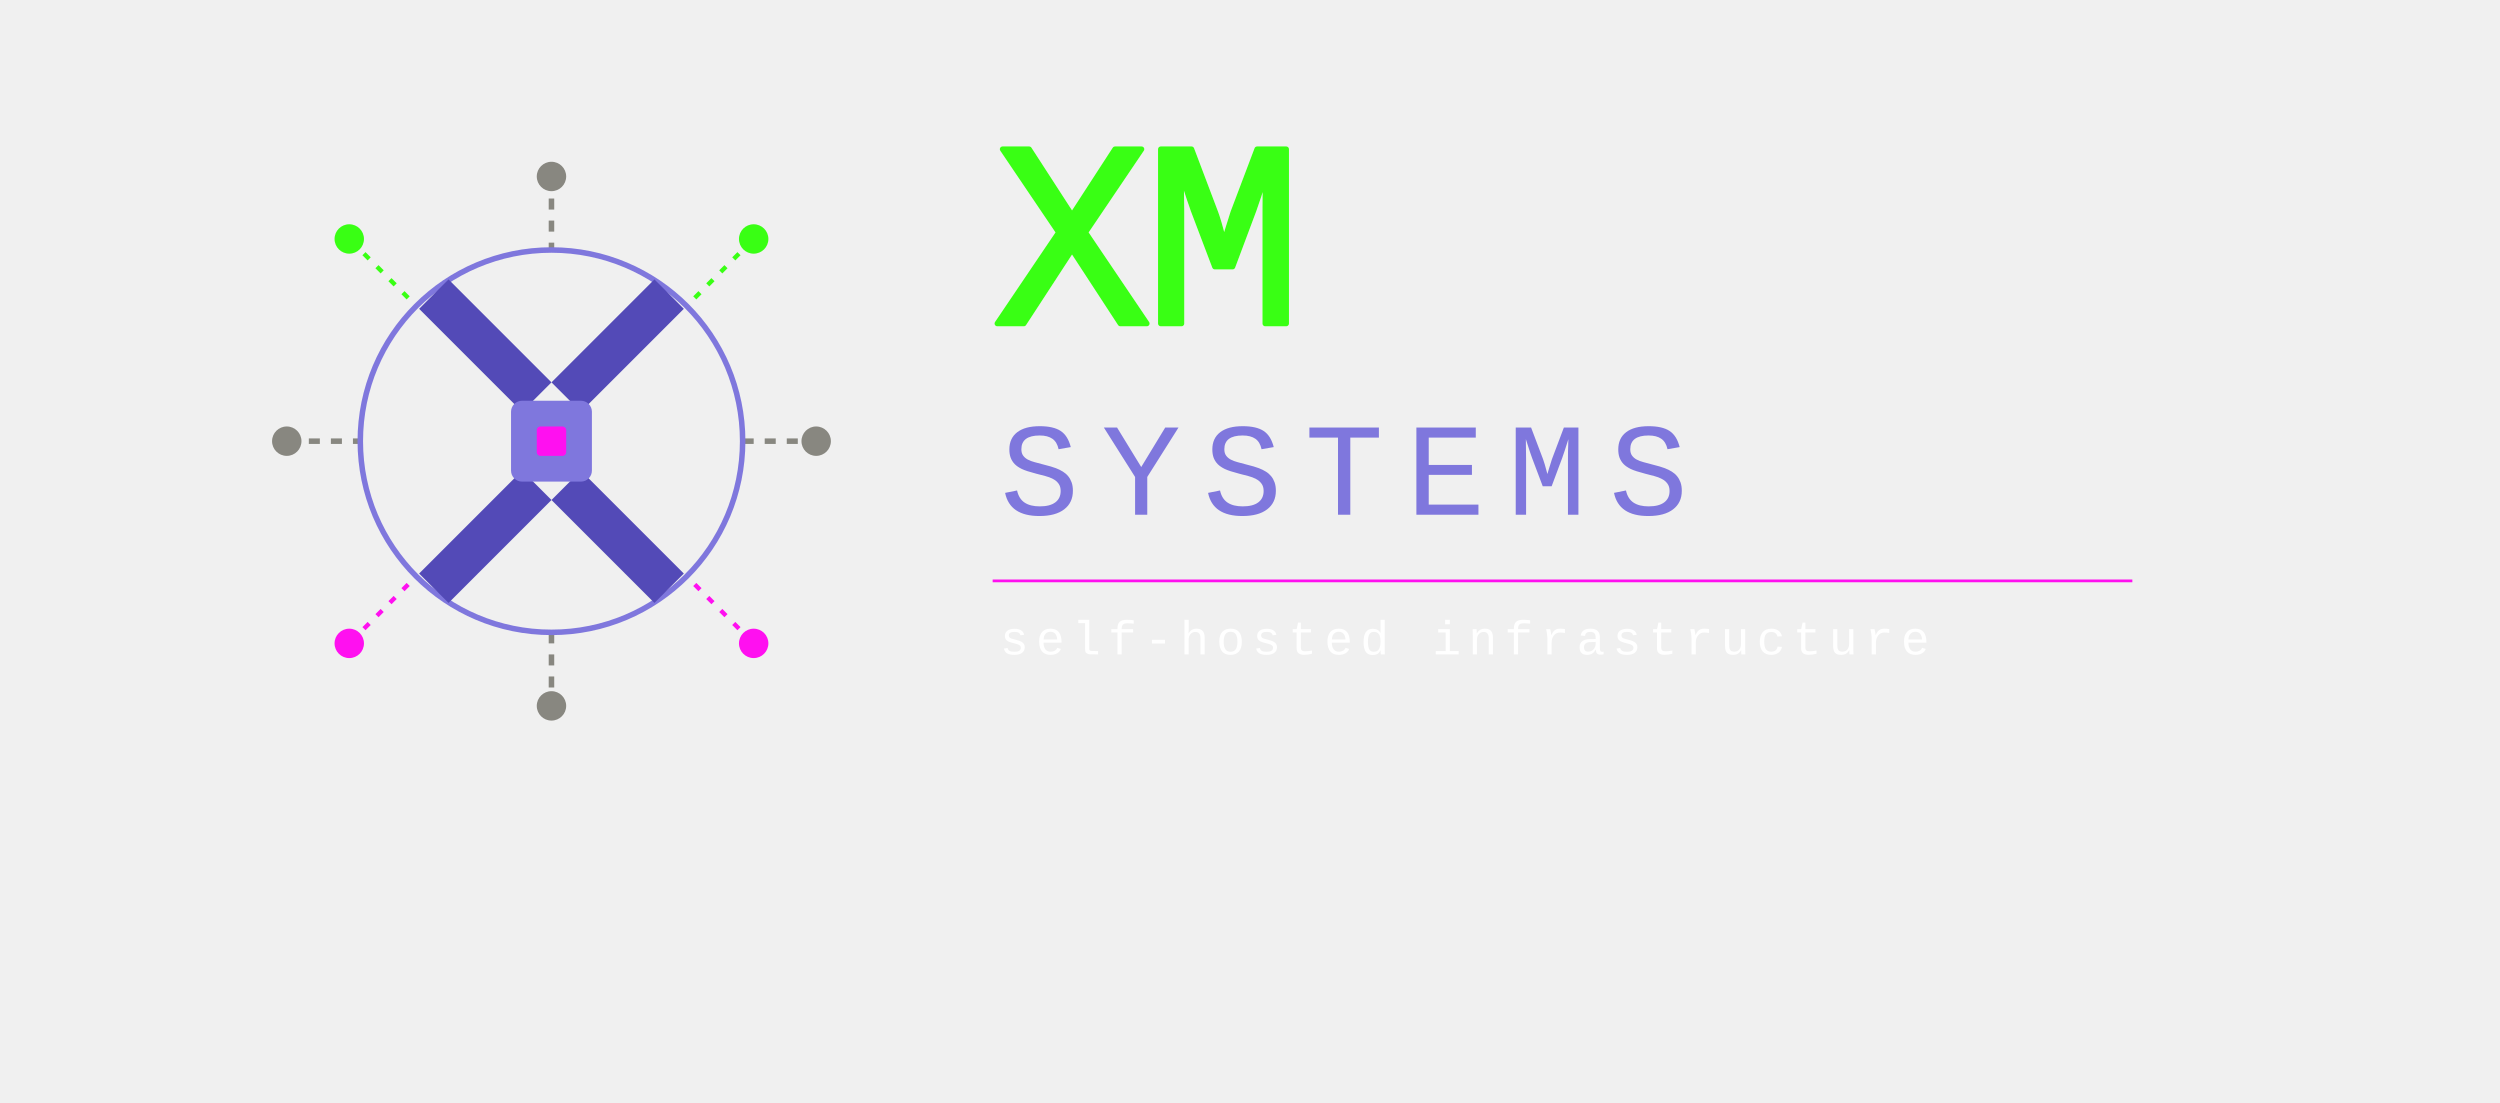
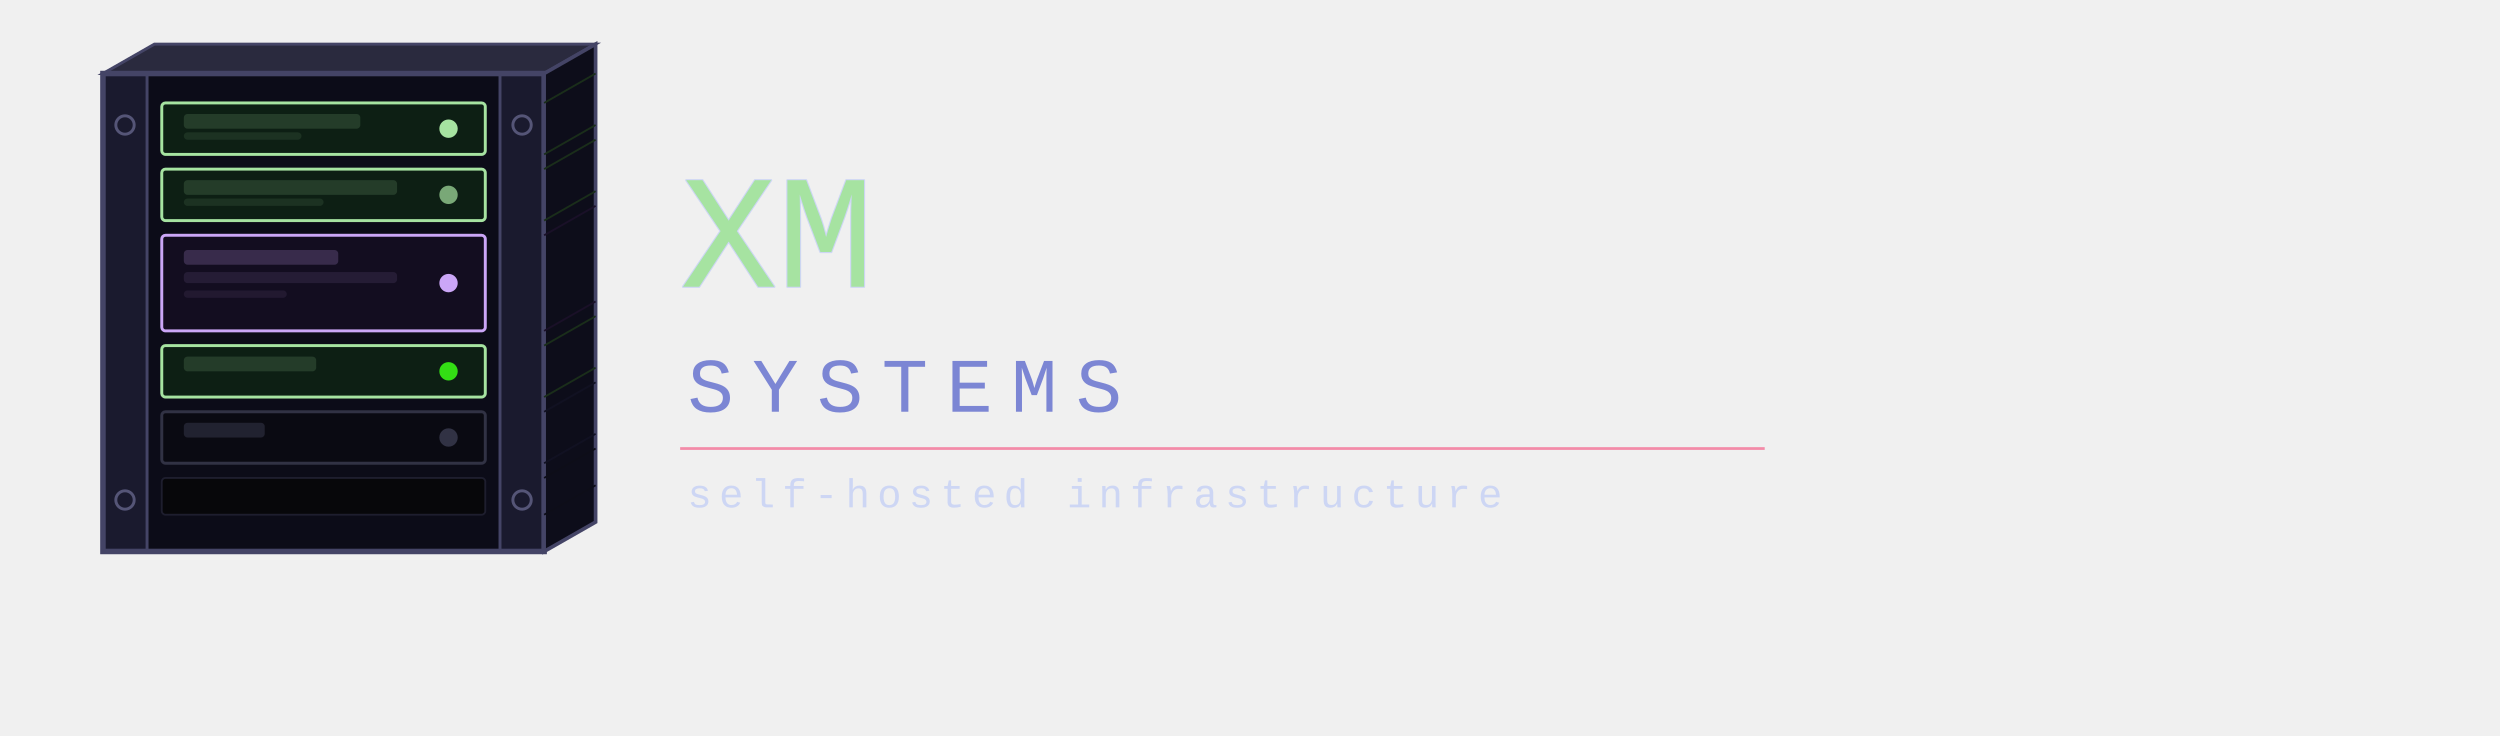
- <svg xmlns="http://www.w3.org/2000/svg" width="680" viewBox="0 0 680 300" role="img">
-   <g transform="translate(150, 120)">
-     <line x1="-51" y1="-51" x2="-38" y2="-38" stroke="#39FF14" stroke-width="1.2" stroke-dasharray="2 3" />
-     <line x1="51" y1="-51" x2="38" y2="-38" stroke="#39FF14" stroke-width="1.2" stroke-dasharray="2 3" />
-     <line x1="-51" y1="51" x2="-38" y2="38" stroke="#FF10F0" stroke-width="1.2" stroke-dasharray="2 3" />
-     <line x1="51" y1="51" x2="38" y2="38" stroke="#FF10F0" stroke-width="1.2" stroke-dasharray="2 3" />
-     <line x1="-72" y1="0" x2="-52" y2="0" stroke="#888780" stroke-width="1.5" stroke-dasharray="3 3" />
-     <line x1="52" y1="0" x2="72" y2="0" stroke="#888780" stroke-width="1.5" stroke-dasharray="3 3" />
-     <line x1="0" y1="-72" x2="0" y2="-52" stroke="#888780" stroke-width="1.5" stroke-dasharray="3 3" />
-     <line x1="0" y1="52" x2="0" y2="72" stroke="#888780" stroke-width="1.5" stroke-dasharray="3 3" />
-     <circle cx="0" cy="0" r="52" fill="none" stroke="#7F77DD" stroke-width="1.5" />
-     <polygon points="-8,-8 -36,-36 -28,-44 0,-16" fill="#534AB7" />
-     <polygon points="8,-8 36,-36 28,-44 0,-16" fill="#534AB7" />
-     <polygon points="-8,8 -36,36 -28,44 0,16" fill="#534AB7" />
-     <polygon points="8,8 36,36 28,44 0,16" fill="#534AB7" />
-     <rect x="-11" y="-11" width="22" height="22" rx="3" fill="#7F77DD" />
-     <rect x="-4" y="-4" width="8" height="8" rx="1" fill="#FF10F0" />
-     <circle cx="-72" cy="0" r="4" fill="#888780" />
-     <circle cx="72" cy="0" r="4" fill="#888780" />
-     <circle cx="0" cy="-72" r="4" fill="#888780" />
-     <circle cx="0" cy="72" r="4" fill="#888780" />
-     <circle cx="-55" cy="-55" r="4" fill="#39FF14" />
-     <circle cx="55" cy="-55" r="4" fill="#39FF14" />
-     <circle cx="-55" cy="55" r="4" fill="#FF10F0" />
-     <circle cx="55" cy="55" r="4" fill="#FF10F0" />
-   </g>
-   <text x="270" y="88" font-family="ui-monospace, 'Cascadia Code', 'Segoe UI Mono', 'Liberation Mono', Menlo, Monaco, 'Courier New', monospace" font-size="72" font-weight="500" letter-spacing="-2" fill="none" stroke="#ffffff" stroke-width="1.5" stroke-linejoin="round" stroke-linecap="round">XM</text>
-   <text x="270" y="88" font-family="ui-monospace, 'Cascadia Code', 'Segoe UI Mono', 'Liberation Mono', Menlo, Monaco, 'Courier New', monospace" font-size="72" font-weight="500" letter-spacing="-2" fill="#39FF14" stroke="#39FF14" stroke-width="1.5" stroke-linejoin="round" stroke-linecap="round">XM</text>
-   <text x="272" y="140" font-family="ui-monospace, 'Cascadia Code', 'Segoe UI Mono', 'Liberation Mono', Menlo, Monaco, 'Courier New', monospace" font-size="36" font-weight="400" letter-spacing="6" fill="#7F77DD">SYSTEMS</text>
-   <line x1="270" y1="158" x2="580" y2="158" stroke="#FF10F0" stroke-width="0.75" />
-   <text x="272" y="178" font-family="ui-monospace, 'Cascadia Code', 'Segoe UI Mono', 'Liberation Mono', Menlo, Monaco, 'Courier New', monospace" font-size="13" letter-spacing="2" fill="#ffffff">self-hosted infrastructure</text>
+ <svg xmlns="http://www.w3.org/2000/svg" width="680" viewBox="0 0 680 200" role="img">
+   <polygon points="28,20 42,12 162,12 148,20" fill="#2a2a3e" stroke="#444466" stroke-width="0.8" />
+   <rect x="28" y="20" width="120" height="130" fill="#0c0c18" />
+   <rect x="28" y="20" width="12" height="130" fill="#1a1a2e" stroke="#444466" stroke-width="0.8" />
+   <rect x="136" y="20" width="12" height="130" fill="#1a1a2e" stroke="#444466" stroke-width="0.8" />
+   <circle cx="34" cy="34" r="2.5" fill="none" stroke="#555577" stroke-width="0.8" />
+   <circle cx="34" cy="136" r="2.5" fill="none" stroke="#555577" stroke-width="0.8" />
+   <circle cx="142" cy="34" r="2.5" fill="none" stroke="#555577" stroke-width="0.8" />
+   <circle cx="142" cy="136" r="2.5" fill="none" stroke="#555577" stroke-width="0.8" />
+   <rect x="44" y="28" width="88" height="14" rx="1" fill="#0d1f14" stroke="#a6e3a1" stroke-width="0.8" />
+   <rect x="50" y="31" width="48" height="4" rx="1" fill="#a6e3a1" opacity="0.15" />
+   <rect x="50" y="36" width="32" height="2" rx="1" fill="#a6e3a1" opacity="0.1" />
+   <circle cx="122" cy="35" r="2.5" fill="#a6e3a1" />
+   <rect x="44" y="46" width="88" height="14" rx="1" fill="#0d1f14" stroke="#a6e3a1" stroke-width="0.8" />
+   <rect x="50" y="49" width="58" height="4" rx="1" fill="#a6e3a1" opacity="0.15" />
+   <rect x="50" y="54" width="38" height="2" rx="1" fill="#a6e3a1" opacity="0.1" />
+   <circle cx="122" cy="53" r="2.5" fill="#a6e3a1" opacity="0.7" />
+   <rect x="44" y="64" width="88" height="26" rx="1" fill="#130d20" stroke="#cba6f7" stroke-width="0.8" />
+   <rect x="50" y="68" width="42" height="4" rx="1" fill="#cba6f7" opacity="0.2" />
+   <rect x="50" y="74" width="58" height="3" rx="1" fill="#cba6f7" opacity="0.1" />
+   <rect x="50" y="79" width="28" height="2" rx="1" fill="#cba6f7" opacity="0.08" />
+   <circle cx="122" cy="77" r="2.5" fill="#cba6f7" />
+   <rect x="44" y="94" width="88" height="14" rx="1" fill="#0d1f14" stroke="#a6e3a1" stroke-width="0.8" />
+   <rect x="50" y="97" width="36" height="4" rx="1" fill="#a6e3a1" opacity="0.15" />
+   <circle cx="122" cy="101" r="2.5" fill="#39ff14" opacity="0.85" />
+   <rect x="44" y="112" width="88" height="14" rx="1" fill="#0a0a12" stroke="#313244" stroke-width="0.8" />
+   <rect x="50" y="115" width="22" height="4" rx="1" fill="#313244" opacity="0.6" />
+   <circle cx="122" cy="119" r="2.5" fill="#313244" />
+   <rect x="44" y="130" width="88" height="10" rx="1" fill="#07070a" stroke="#1e1e2e" stroke-width="0.5" />
+   <rect x="28" y="20" width="120" height="130" fill="none" stroke="#444466" stroke-width="1.5" />
+   <polygon points="148,20 162,12 162,142 148,150" fill="#0d0d1a" stroke="#444466" stroke-width="1" />
+   <line x1="148" y1="28" x2="162" y2="20" stroke="#1a2e1a" stroke-width="0.5" />
+   <line x1="148" y1="42" x2="162" y2="34" stroke="#1a2e1a" stroke-width="0.5" />
+   <line x1="148" y1="46" x2="162" y2="38" stroke="#1a2e1a" stroke-width="0.5" />
+   <line x1="148" y1="60" x2="162" y2="52" stroke="#1a2e1a" stroke-width="0.5" />
+   <line x1="148" y1="64" x2="162" y2="56" stroke="#1a1028" stroke-width="0.5" />
+   <line x1="148" y1="90" x2="162" y2="82" stroke="#1a1028" stroke-width="0.5" />
+   <line x1="148" y1="94" x2="162" y2="86" stroke="#1a2e1a" stroke-width="0.5" />
+   <line x1="148" y1="108" x2="162" y2="100" stroke="#1a2e1a" stroke-width="0.5" />
+   <line x1="148" y1="112" x2="162" y2="104" stroke="#111122" stroke-width="0.5" />
+   <line x1="148" y1="126" x2="162" y2="118" stroke="#111122" stroke-width="0.5" />
+   <line x1="148" y1="130" x2="162" y2="122" stroke="#0d0d18" stroke-width="0.5" />
+   <line x1="148" y1="140" x2="162" y2="132" stroke="#0d0d18" stroke-width="0.5" />
+   <text x="185" y="78" font-family="ui-monospace,'Cascadia Code','Segoe UI Mono','Liberation Mono',Menlo,Monaco,'Courier New',monospace" font-size="44" font-weight="500" fill="none" stroke="#cdd6f4" stroke-width="0.6" stroke-linejoin="round">XM</text>
+   <text x="185" y="78" font-family="ui-monospace,'Cascadia Code','Segoe UI Mono','Liberation Mono',Menlo,Monaco,'Courier New',monospace" font-size="44" font-weight="500" fill="#a6e3a1">XM</text>
+   <text x="187" y="112" font-family="ui-monospace,'Cascadia Code','Segoe UI Mono','Liberation Mono',Menlo,Monaco,'Courier New',monospace" font-size="21" font-weight="400" letter-spacing="5" fill="#7c86d4">SYSTEMS</text>
+   <line x1="185" y1="122" x2="480" y2="122" stroke="#f38ba8" stroke-width="0.75" />
+   <text x="187" y="138" font-family="ui-monospace,'Cascadia Code','Segoe UI Mono','Liberation Mono',Menlo,Monaco,'Courier New',monospace" font-size="11" letter-spacing="2" fill="#cdd6f4">self-hosted infrastructure</text>
</svg>
